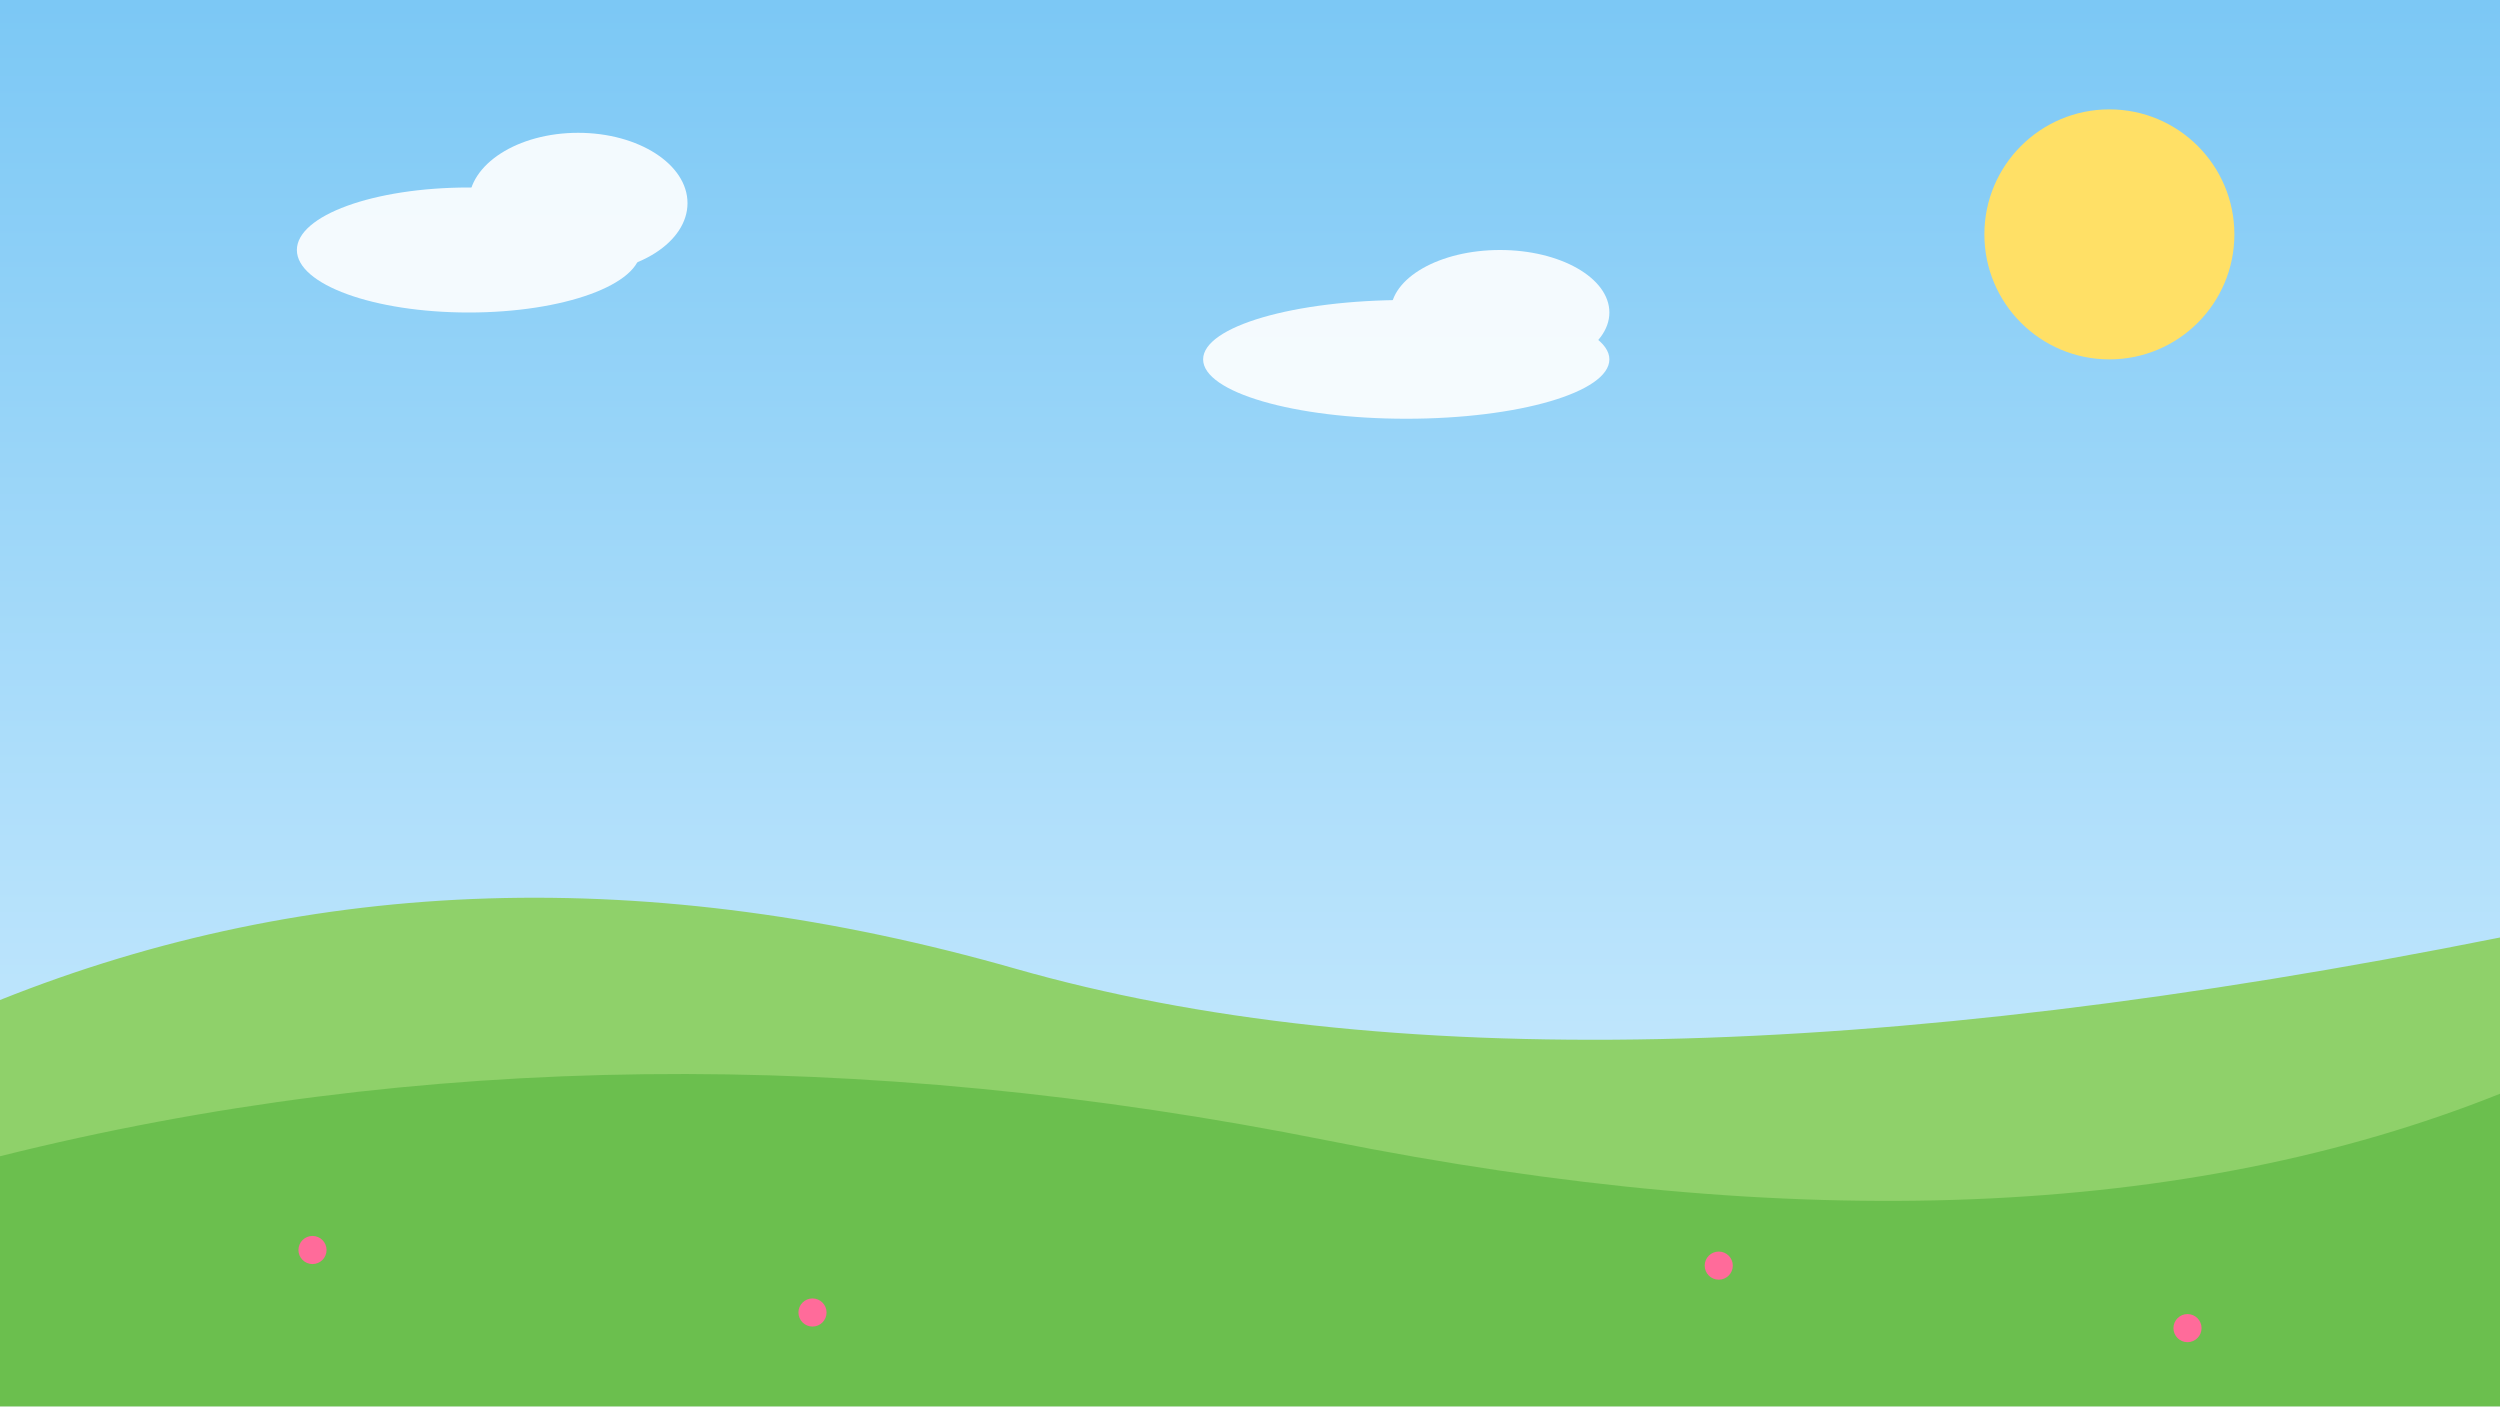
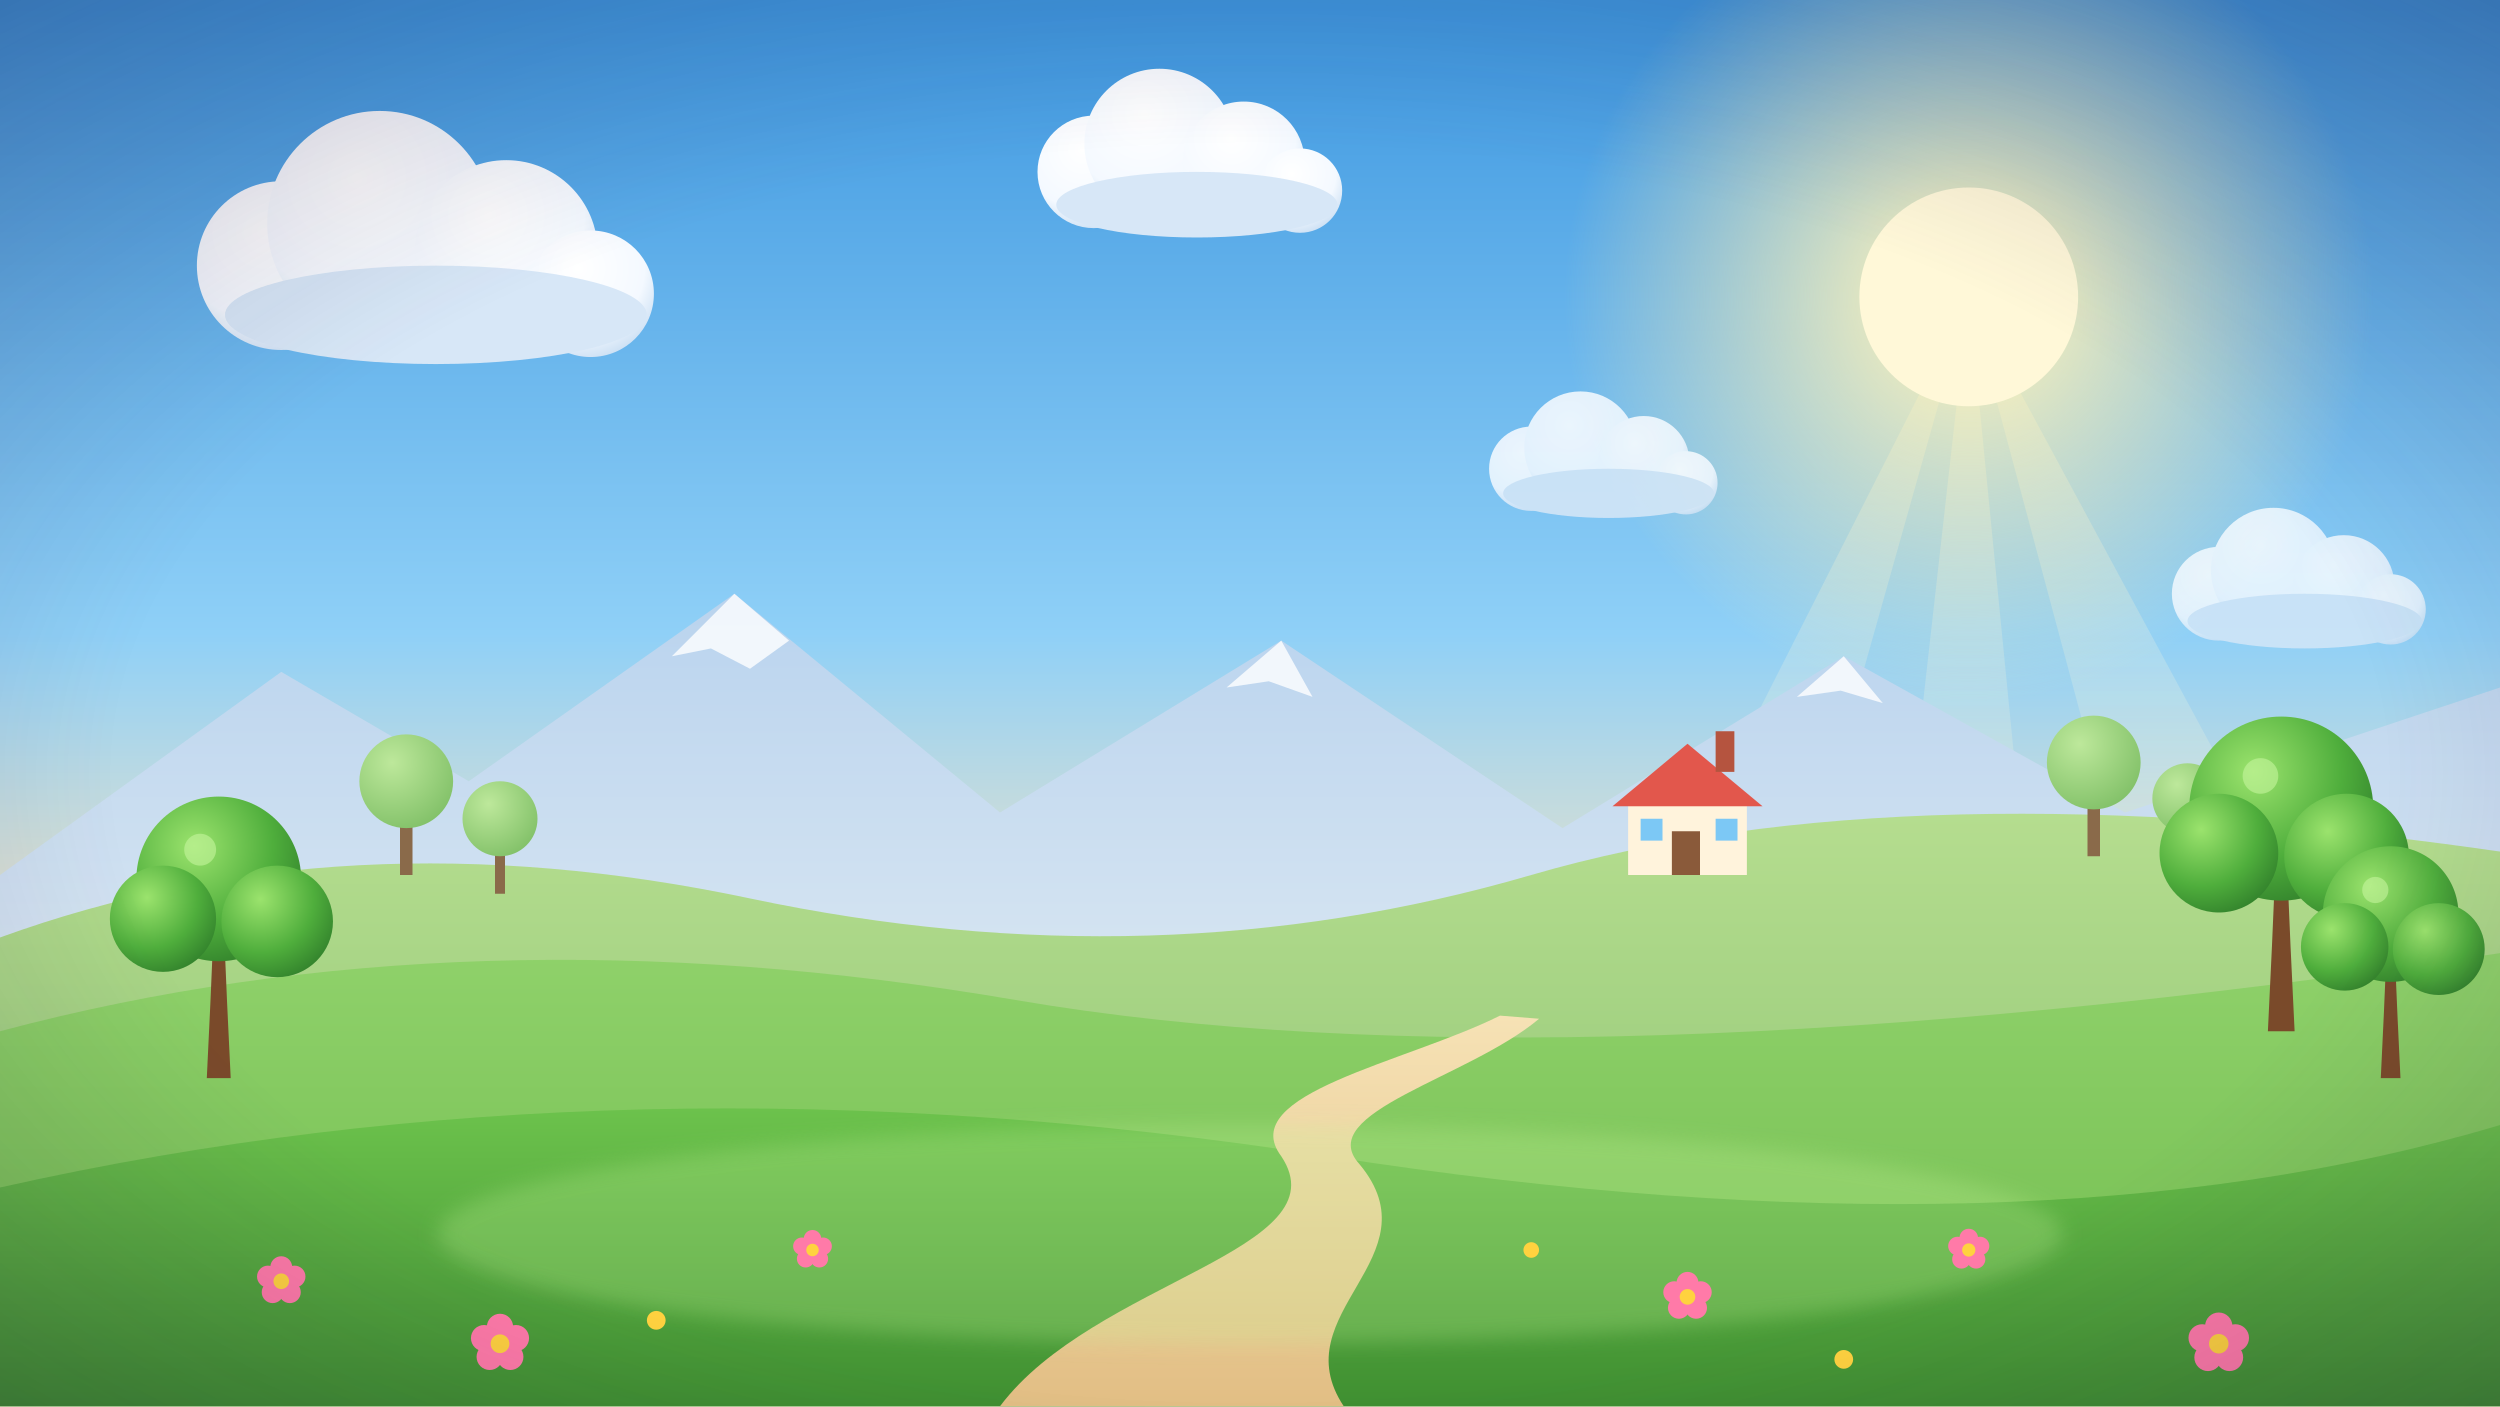
<svg xmlns="http://www.w3.org/2000/svg" width="1600" height="900" viewBox="0 0 1600 900" preserveAspectRatio="xMidYMid slice">
  <defs>
    <linearGradient id="sky" x1="0" y1="0" x2="0" y2="1">
-       <stop offset="0" stop-color="#7cc8f5" />
-       <stop offset="1" stop-color="#d6f0ff" />
+       <stop offset="0" stop-color="#3d97e0" />
+       <stop offset="0.45" stop-color="#8fd0f7" />
+       <stop offset="0.72" stop-color="#ffe7c2" />
+       <stop offset="1" stop-color="#ffd59e" />
    </linearGradient>
+     <radialGradient id="sunGlow" cx="0.5" cy="0.5" r="0.5">
+       <stop offset="0" stop-color="#fffbe6" stop-opacity="1" />
+       <stop offset="0.25" stop-color="#fff2b8" stop-opacity="0.8" />
+       <stop offset="1" stop-color="#ffe9a8" stop-opacity="0" />
+     </radialGradient>
+     <linearGradient id="ray" x1="0" y1="0" x2="0" y2="1">
+       <stop offset="0" stop-color="#fffbe0" stop-opacity="0.35" />
+       <stop offset="1" stop-color="#fffbe0" stop-opacity="0" />
+     </linearGradient>
+     <radialGradient id="puff" cx="0.4" cy="0.3" r="0.75">
+       <stop offset="0" stop-color="#ffffff" />
+       <stop offset="0.7" stop-color="#f4f9ff" />
+       <stop offset="1" stop-color="#c9def3" />
+     </radialGradient>
+     <linearGradient id="mountains" x1="0" y1="0" x2="0" y2="1">
+       <stop offset="0" stop-color="#b9d3ee" />
+       <stop offset="1" stop-color="#d8e6f2" />
+     </linearGradient>
+     <linearGradient id="farHill" x1="0" y1="0" x2="0" y2="1">
+       <stop offset="0" stop-color="#b5dd8f" />
+       <stop offset="1" stop-color="#9fcf7f" />
+     </linearGradient>
+     <linearGradient id="midHill" x1="0" y1="0" x2="0" y2="1">
+       <stop offset="0" stop-color="#8fd16a" />
+       <stop offset="1" stop-color="#6fbb4d" />
+     </linearGradient>
+     <linearGradient id="nearHill" x1="0" y1="0" x2="0" y2="1">
+       <stop offset="0" stop-color="#6cc24c" />
+       <stop offset="1" stop-color="#3f8f31" />
+     </linearGradient>
+     <linearGradient id="path" x1="0" y1="0" x2="0" y2="1">
+       <stop offset="0" stop-color="#f6e2b5" />
+       <stop offset="1" stop-color="#e2be84" />
+     </linearGradient>
+     <radialGradient id="leaves" cx="0.35" cy="0.3" r="0.8">
+       <stop offset="0" stop-color="#9be36d" />
+       <stop offset="0.6" stop-color="#4fae3c" />
+       <stop offset="1" stop-color="#2f7d2a" />
+     </radialGradient>
+     <radialGradient id="leavesFar" cx="0.35" cy="0.3" r="0.8">
+       <stop offset="0" stop-color="#bde89b" />
+       <stop offset="1" stop-color="#7fbf66" />
+     </radialGradient>
+     <radialGradient id="vignette" cx="0.5" cy="0.55" r="0.75">
+       <stop offset="0.6" stop-color="#2a1a40" stop-opacity="0" />
+       <stop offset="1" stop-color="#2a1a40" stop-opacity="0.28" />
+     </radialGradient>
+     <filter id="soft" x="-20%" y="-20%" width="140%" height="140%">
+       <feGaussianBlur stdDeviation="6" />
+     </filter>
+     <g id="cloud">
+       <circle cx="0" cy="0" r="60" fill="url(#puff)" />
+       <circle cx="70" cy="-30" r="80" fill="url(#puff)" />
+       <circle cx="160" cy="-10" r="65" fill="url(#puff)" />
+       <circle cx="220" cy="20" r="45" fill="url(#puff)" />
+       <ellipse cx="110" cy="35" rx="150" ry="35" fill="#d7e7f7" />
+     </g>
+     <g id="tree">
+       <path d="M-9 0 Q-6 -60 -4 -110 L4 -110 Q6 -60 9 0 Z" fill="#7a4a2a" />
+       <circle cx="0" cy="-150" r="62" fill="url(#leaves)" />
+       <circle cx="-42" cy="-120" r="40" fill="url(#leaves)" />
+       <circle cx="44" cy="-118" r="42" fill="url(#leaves)" />
+       <circle cx="-14" cy="-172" r="12" fill="#c4f59c" opacity="0.6" />
+     </g>
+     <g id="farTree">
+       <rect x="-4" y="-40" width="8" height="40" fill="#8a6a4a" />
+       <circle cx="0" cy="-60" r="30" fill="url(#leavesFar)" />
+     </g>
+     <g id="flower">
+       <g fill="#ff7aa8">
+         <circle cx="0" cy="-9" r="7" />
+         <circle cx="8.5" cy="-3" r="7" />
+         <circle cx="5.5" cy="7" r="7" />
+         <circle cx="-5.5" cy="7" r="7" />
+         <circle cx="-8.5" cy="-3" r="7" />
+       </g>
+       <circle r="5" fill="#ffd23f" />
+     </g>
  </defs>
  <rect width="1600" height="900" fill="url(#sky)" />
-   <circle cx="1350" cy="150" r="80" fill="#ffe066" />
-   <g fill="#fff" opacity="0.9">
-     <ellipse cx="300" cy="160" rx="110" ry="40" />
-     <ellipse cx="370" cy="130" rx="70" ry="45" />
-     <ellipse cx="900" cy="230" rx="130" ry="38" />
-     <ellipse cx="960" cy="200" rx="70" ry="40" />
+   <g opacity="0.9">
+     <path d="M1260 190 L900 900 L1060 900 Z" fill="url(#ray)" />
+     <path d="M1260 190 L1180 900 L1330 900 Z" fill="url(#ray)" />
+     <path d="M1260 190 L1450 900 L1600 900 L1600 820 Z" fill="url(#ray)" />
  </g>
-   <path d="M0 640 Q300 520 650 620 T1600 600 V900 H0 Z" fill="#8fd16a" />
-   <path d="M0 740 Q400 640 850 730 T1600 700 V900 H0 Z" fill="#6bbf4e" />
-   <g fill="#ff6b9a">
-     <circle cx="200" cy="800" r="9" />
-     <circle cx="520" cy="840" r="9" />
-     <circle cx="1100" cy="810" r="9" />
-     <circle cx="1400" cy="850" r="9" />
+   <circle cx="1260" cy="190" r="260" fill="url(#sunGlow)" />
+   <circle cx="1260" cy="190" r="70" fill="#fff8d8" />
+   <use href="#cloud" transform="translate(180 170) scale(0.9)" />
+   <use href="#cloud" transform="translate(700 110) scale(0.6)" />
+   <use href="#cloud" transform="translate(980 300) scale(0.45)" opacity="0.85" />
+   <use href="#cloud" transform="translate(1420 380) scale(0.5)" opacity="0.8" />
+   <path d="M0 560 L180 430 L300 500 L470 380 L640 520 L820 410 L1000 530 L1180 420 L1360 520 L1600 440 V640 H0 Z" fill="url(#mountains)" />
+   <path d="M470 380 L430 420 L455 415 L480 428 L505 410 Z M820 410 L785 440 L812 436 L840 446 Z M1180 420 L1150 446 L1178 442 L1205 450 Z" fill="#ffffff" opacity="0.8" />
+   <path d="M0 600 Q220 520 480 575 T980 560 T1600 545 V700 H0 Z" fill="url(#farHill)" />
+   <use href="#farTree" transform="translate(260 560)" />
+   <use href="#farTree" transform="translate(320 572) scale(0.8)" />
+   <use href="#farTree" transform="translate(1340 548)" />
+   <use href="#farTree" transform="translate(1400 556) scale(0.75)" />
+   <g transform="translate(1080 560)">
+     <rect x="-38" y="-46" width="76" height="46" fill="#fff3dc" />
+     <path d="M-48 -44 L0 -84 L48 -44 Z" fill="#e2574c" />
+     <rect x="18" y="-92" width="12" height="26" fill="#b5543f" />
+     <rect x="-10" y="-28" width="18" height="28" fill="#8a5a3a" />
+     <rect x="-30" y="-36" width="14" height="14" fill="#7cc8f5" />
+     <rect x="18" y="-36" width="14" height="14" fill="#7cc8f5" />
  </g>
+   <path d="M0 660 Q300 580 650 640 T1600 610 V900 H0 Z" fill="url(#midHill)" />
+   <use href="#tree" transform="translate(140 690) scale(0.85)" />
+   <use href="#tree" transform="translate(1460 660) scale(0.95)" />
+   <use href="#tree" transform="translate(1530 690) scale(0.7)" />
+   <path d="M0 760 Q400 670 850 740 T1600 720 V900 H0 Z" fill="url(#nearHill)" />
+   <path d="M640 900 C700 820 860 800 820 740 C790 700 900 680 960 650 L985 652 C940 690 840 712 870 745 C920 805 820 840 860 900 Z" fill="url(#path)" />
+   <ellipse cx="800" cy="790" rx="520" ry="70" fill="#c8f59a" opacity="0.25" filter="url(#soft)" />
+   <use href="#flower" transform="translate(180 820)" />
+   <use href="#flower" transform="translate(320 860) scale(1.2)" />
+   <use href="#flower" transform="translate(520 800) scale(0.8)" />
+   <use href="#flower" transform="translate(1080 830)" />
+   <use href="#flower" transform="translate(1260 800) scale(0.85)" />
+   <use href="#flower" transform="translate(1420 860) scale(1.25)" />
+   <g fill="#ffd23f">
+     <circle cx="420" cy="845" r="6" />
+     <circle cx="1180" cy="870" r="6" />
+     <circle cx="980" cy="800" r="5" />
+   </g>
+   <rect width="1600" height="900" fill="url(#vignette)" />
</svg>
